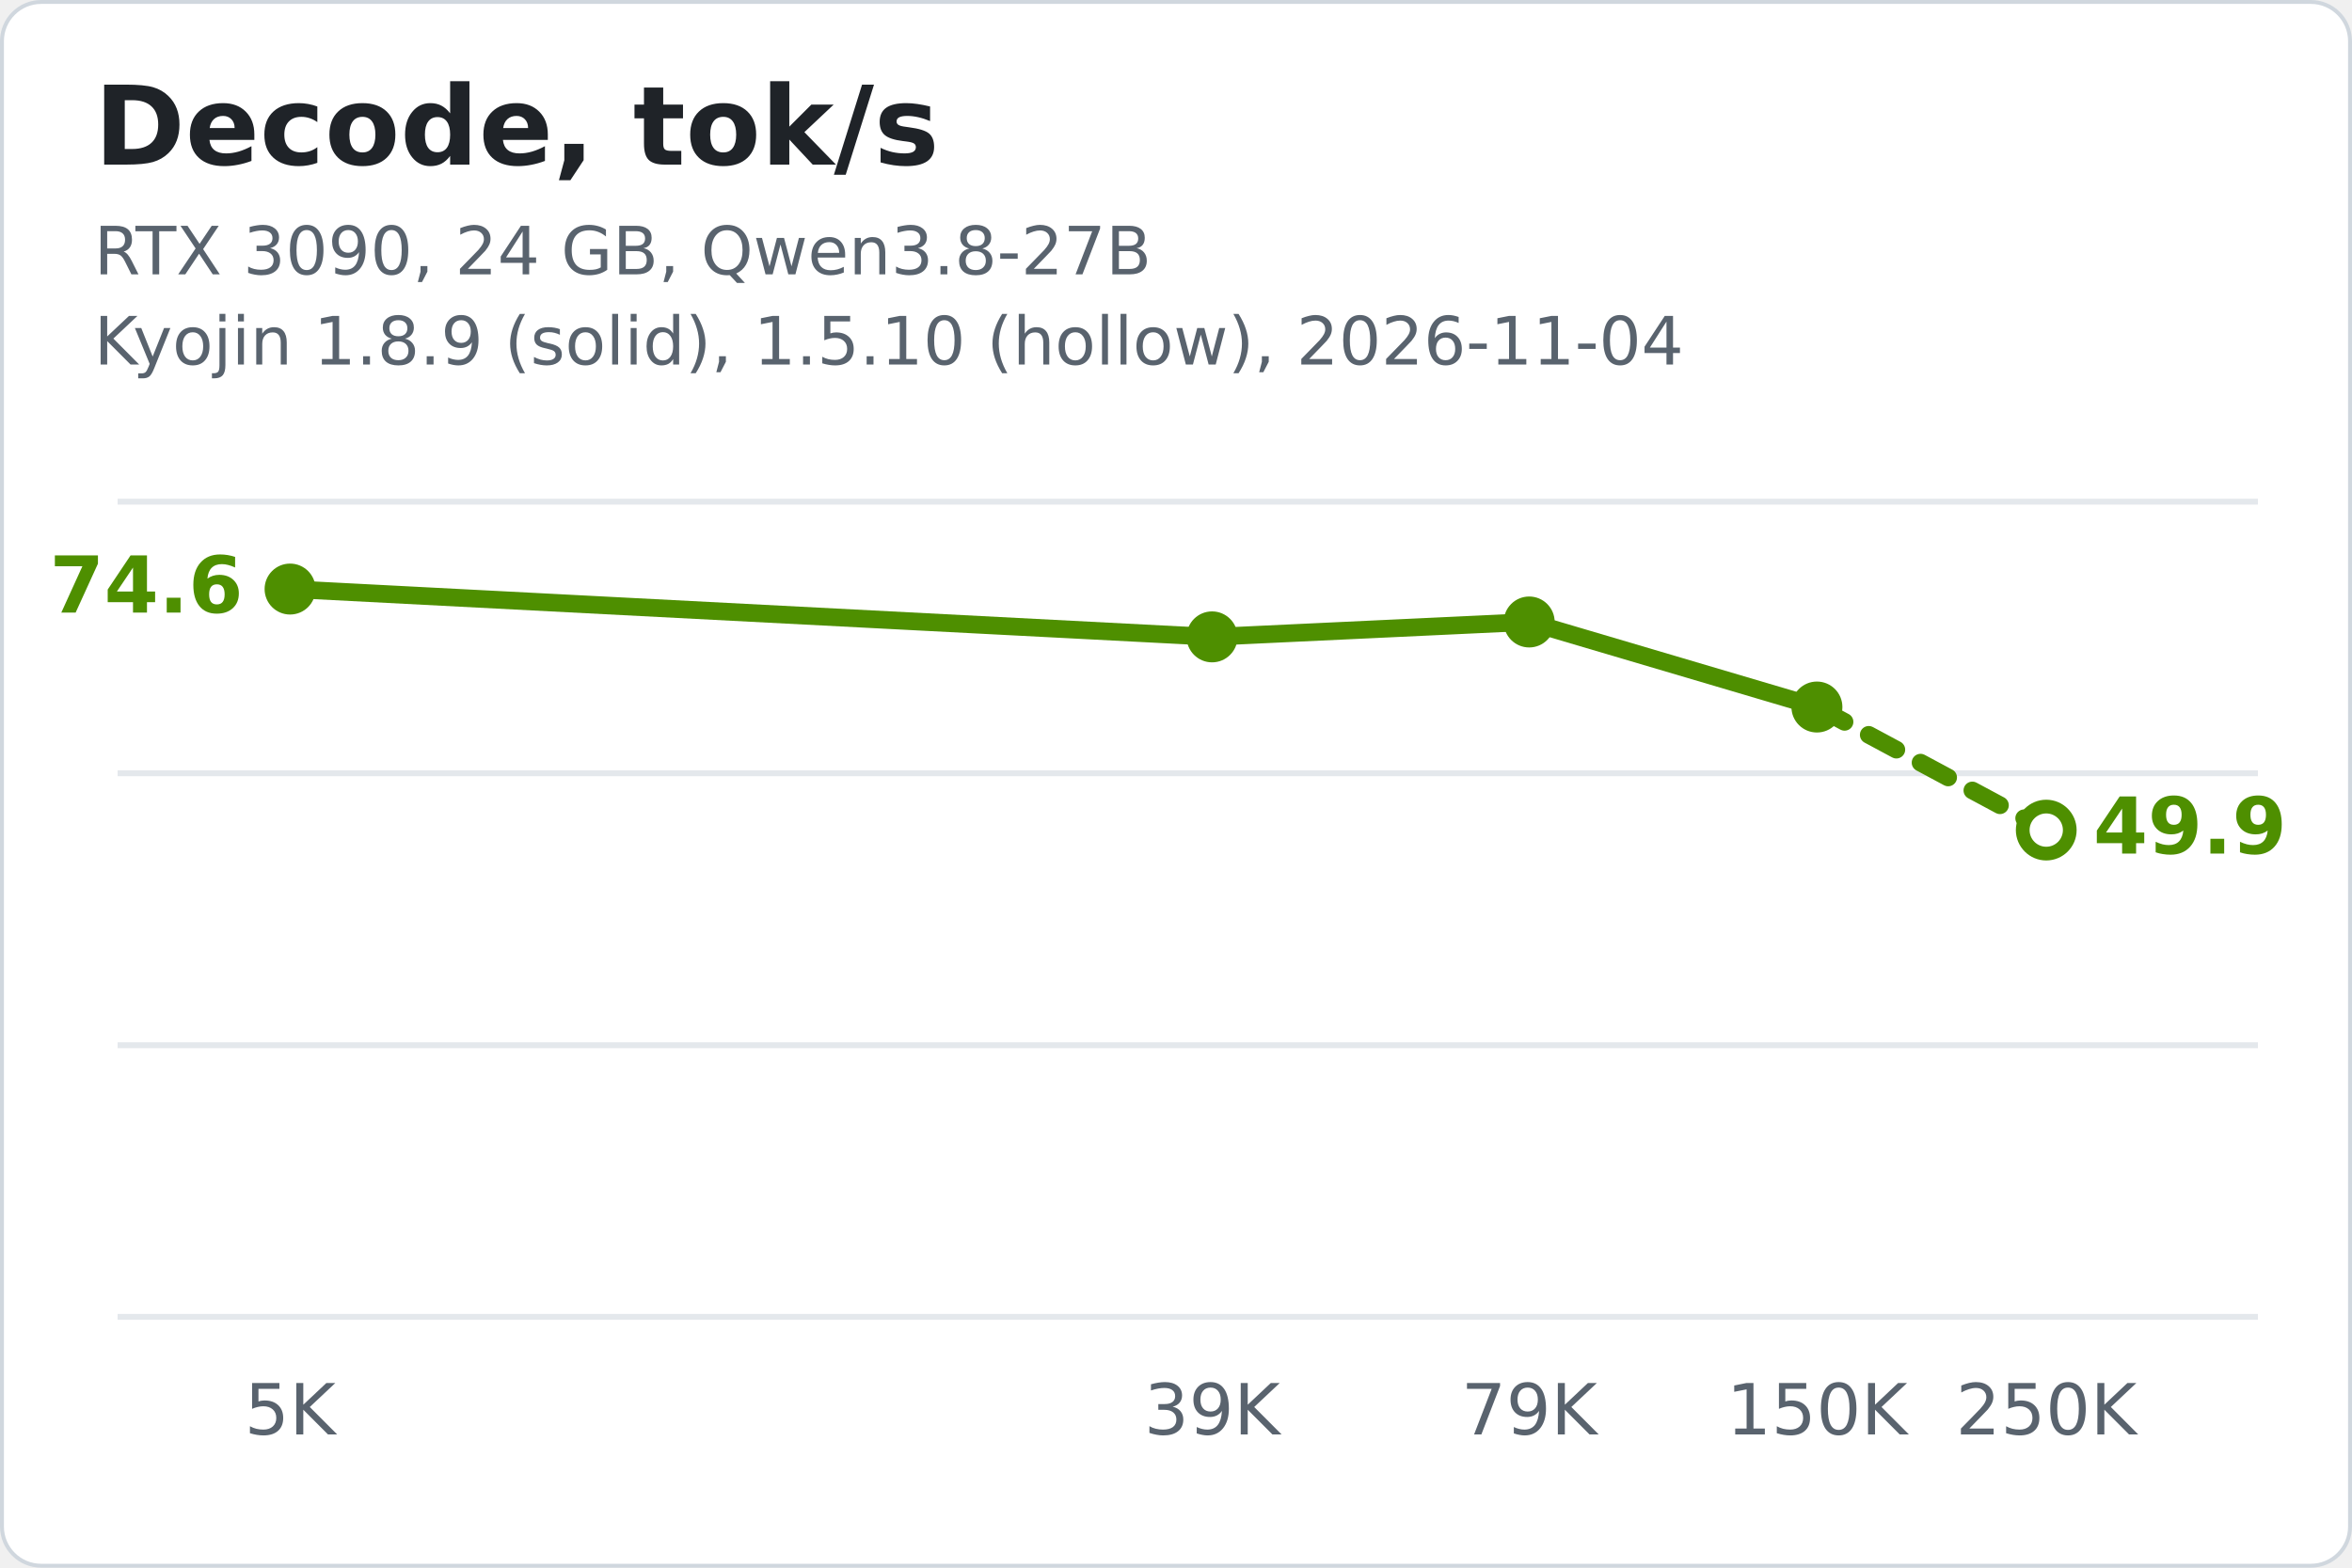
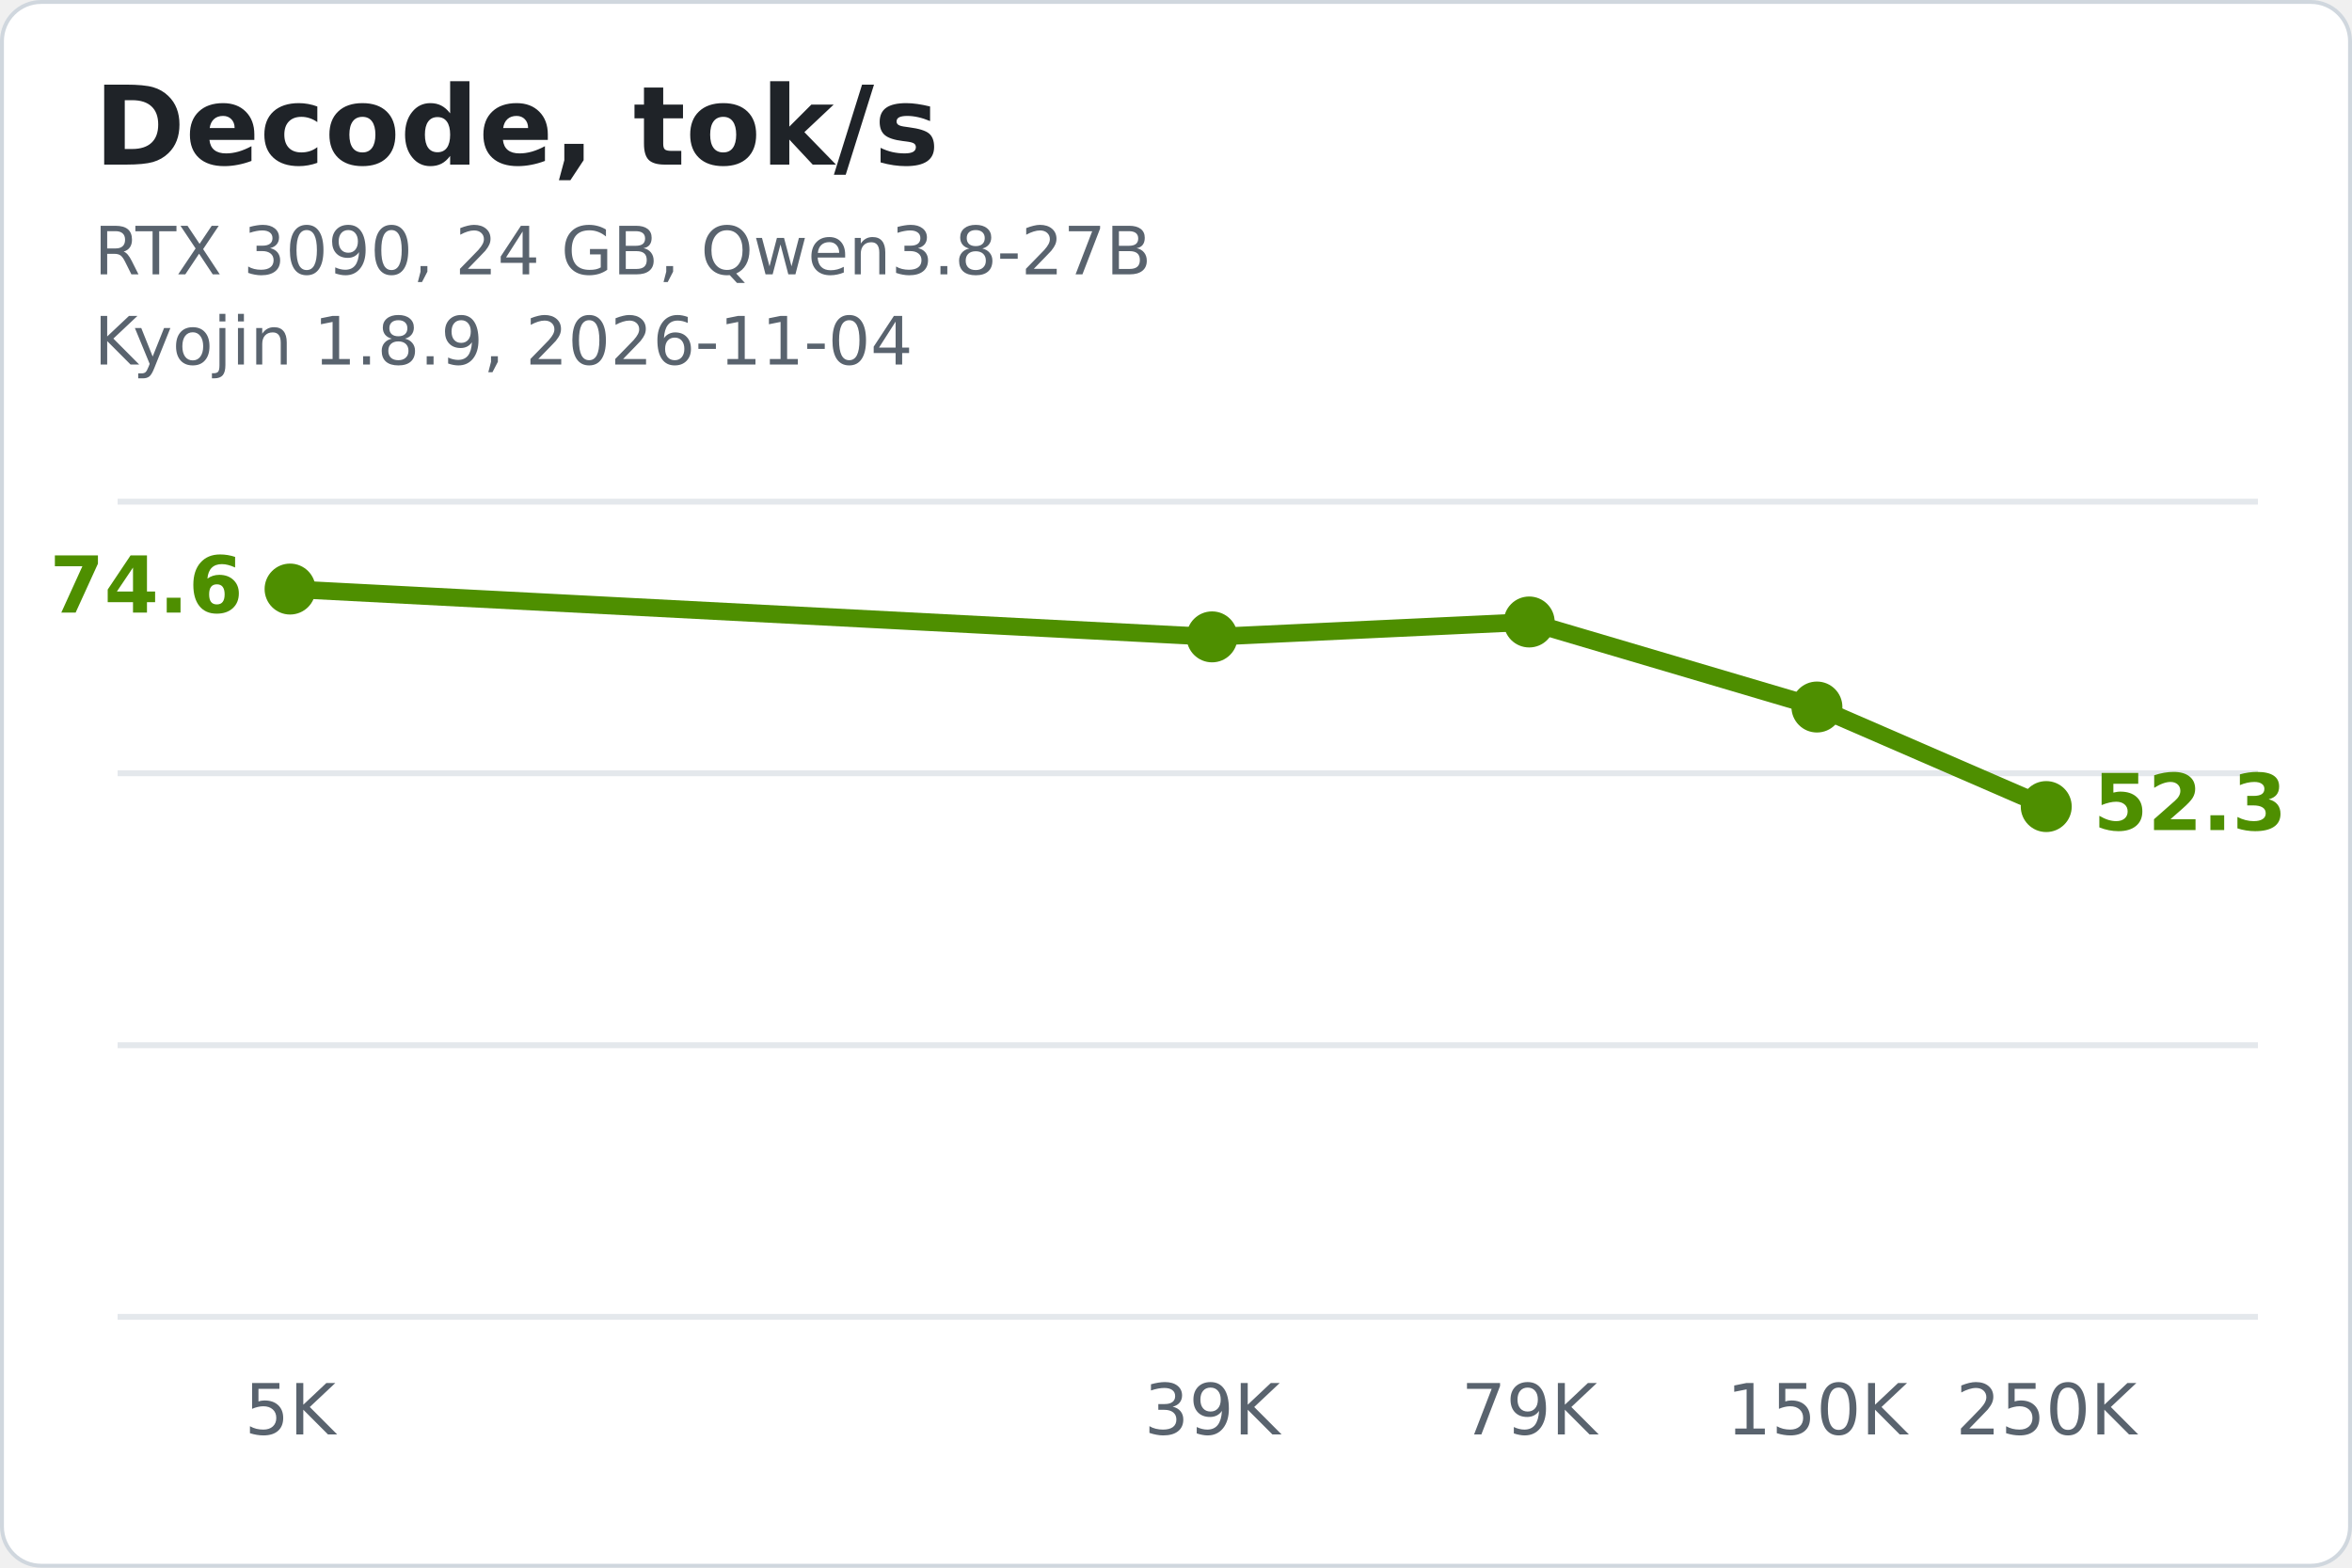
<svg xmlns="http://www.w3.org/2000/svg" width="600" height="400" viewBox="0 0 600 400" font-family="-apple-system,'Segoe UI','Ubuntu Sans','DejaVu Sans',Helvetica,Arial,sans-serif">
  <rect x="0.5" y="0.5" width="599" height="399" rx="10" fill="#FFFFFF" stroke="#D0D7DE" />
  <text x="24.0" y="42.0" fill="#1F2328" font-size="28" text-anchor="start" font-weight="700">Decode, tok/s</text>
  <text x="24.0" y="70.0" fill="#59636E" font-size="17" text-anchor="start" font-weight="400">RTX 3090, 24 GB, Qwen3.8-27B</text>
-   <text x="24.0" y="93.0" fill="#59636E" font-size="17" text-anchor="start" font-weight="400">Kyojin 1.8.9 (solid), 1.5.10 (hollow), 2026-11-04</text>
+   <text x="24.0" y="93.0" fill="#59636E" font-size="17" text-anchor="start" font-weight="400">Kyojin 1.8.9, 2026-11-04</text>
  <line x1="30" x2="576" y1="336.0" y2="336.0" stroke="#E4E8EC" stroke-width="1.5" />
  <line x1="30" x2="576" y1="266.7" y2="266.7" stroke="#E4E8EC" stroke-width="1.5" />
  <line x1="30" x2="576" y1="197.3" y2="197.3" stroke="#E4E8EC" stroke-width="1.5" />
  <line x1="30" x2="576" y1="128.0" y2="128.0" stroke="#E4E8EC" stroke-width="1.5" />
  <text x="74.0" y="366.0" fill="#59636E" font-size="18" text-anchor="middle" font-weight="400">5K</text>
  <text x="309.2" y="366.0" fill="#59636E" font-size="18" text-anchor="middle" font-weight="400">39K</text>
  <text x="390.1" y="366.0" fill="#59636E" font-size="18" text-anchor="middle" font-weight="400">79K</text>
  <text x="463.5" y="366.0" fill="#59636E" font-size="18" text-anchor="middle" font-weight="400">150K</text>
  <text x="522.0" y="366.0" fill="#59636E" font-size="18" text-anchor="middle" font-weight="400">250K</text>
  <line x1="74.0" y1="150.3" x2="309.2" y2="162.5" stroke="#4E8F00" stroke-width="4.5" stroke-linecap="round" />
  <line x1="309.2" y1="162.5" x2="390.1" y2="158.7" stroke="#4E8F00" stroke-width="4.5" stroke-linecap="round" />
  <line x1="390.1" y1="158.7" x2="463.5" y2="180.4" stroke="#4E8F00" stroke-width="4.5" stroke-linecap="round" />
-   <line x1="463.5" y1="180.4" x2="522.0" y2="211.8" stroke="#4E8F00" stroke-width="4.5" stroke-linecap="round" stroke-dasharray="8 7" />
+   <line x1="463.5" y1="180.4" x2="522.0" y2="205.8" stroke="#4E8F00" stroke-width="4.5" stroke-linecap="round" />
  <circle cx="74.0" cy="150.3" r="6.5" fill="#4E8F00" />
  <circle cx="309.2" cy="162.5" r="6.5" fill="#4E8F00" />
  <circle cx="390.1" cy="158.7" r="6.5" fill="#4E8F00" />
  <circle cx="463.5" cy="180.4" r="6.5" fill="#4E8F00" />
-   <circle cx="522.0" cy="211.8" r="6" fill="#FFFFFF" stroke="#4E8F00" stroke-width="3.5" />
+   <circle cx="522.0" cy="205.8" r="6.5" fill="#4E8F00" />
  <text x="62.0" y="156.3" fill="#4E8F00" font-size="20" text-anchor="end" font-weight="700">74.6</text>
-   <text x="534.0" y="217.8" fill="#4E8F00" font-size="20" text-anchor="start" font-weight="700">49.9</text>
+   <text x="534.0" y="211.8" fill="#4E8F00" font-size="20" text-anchor="start" font-weight="700">52.3</text>
</svg>
